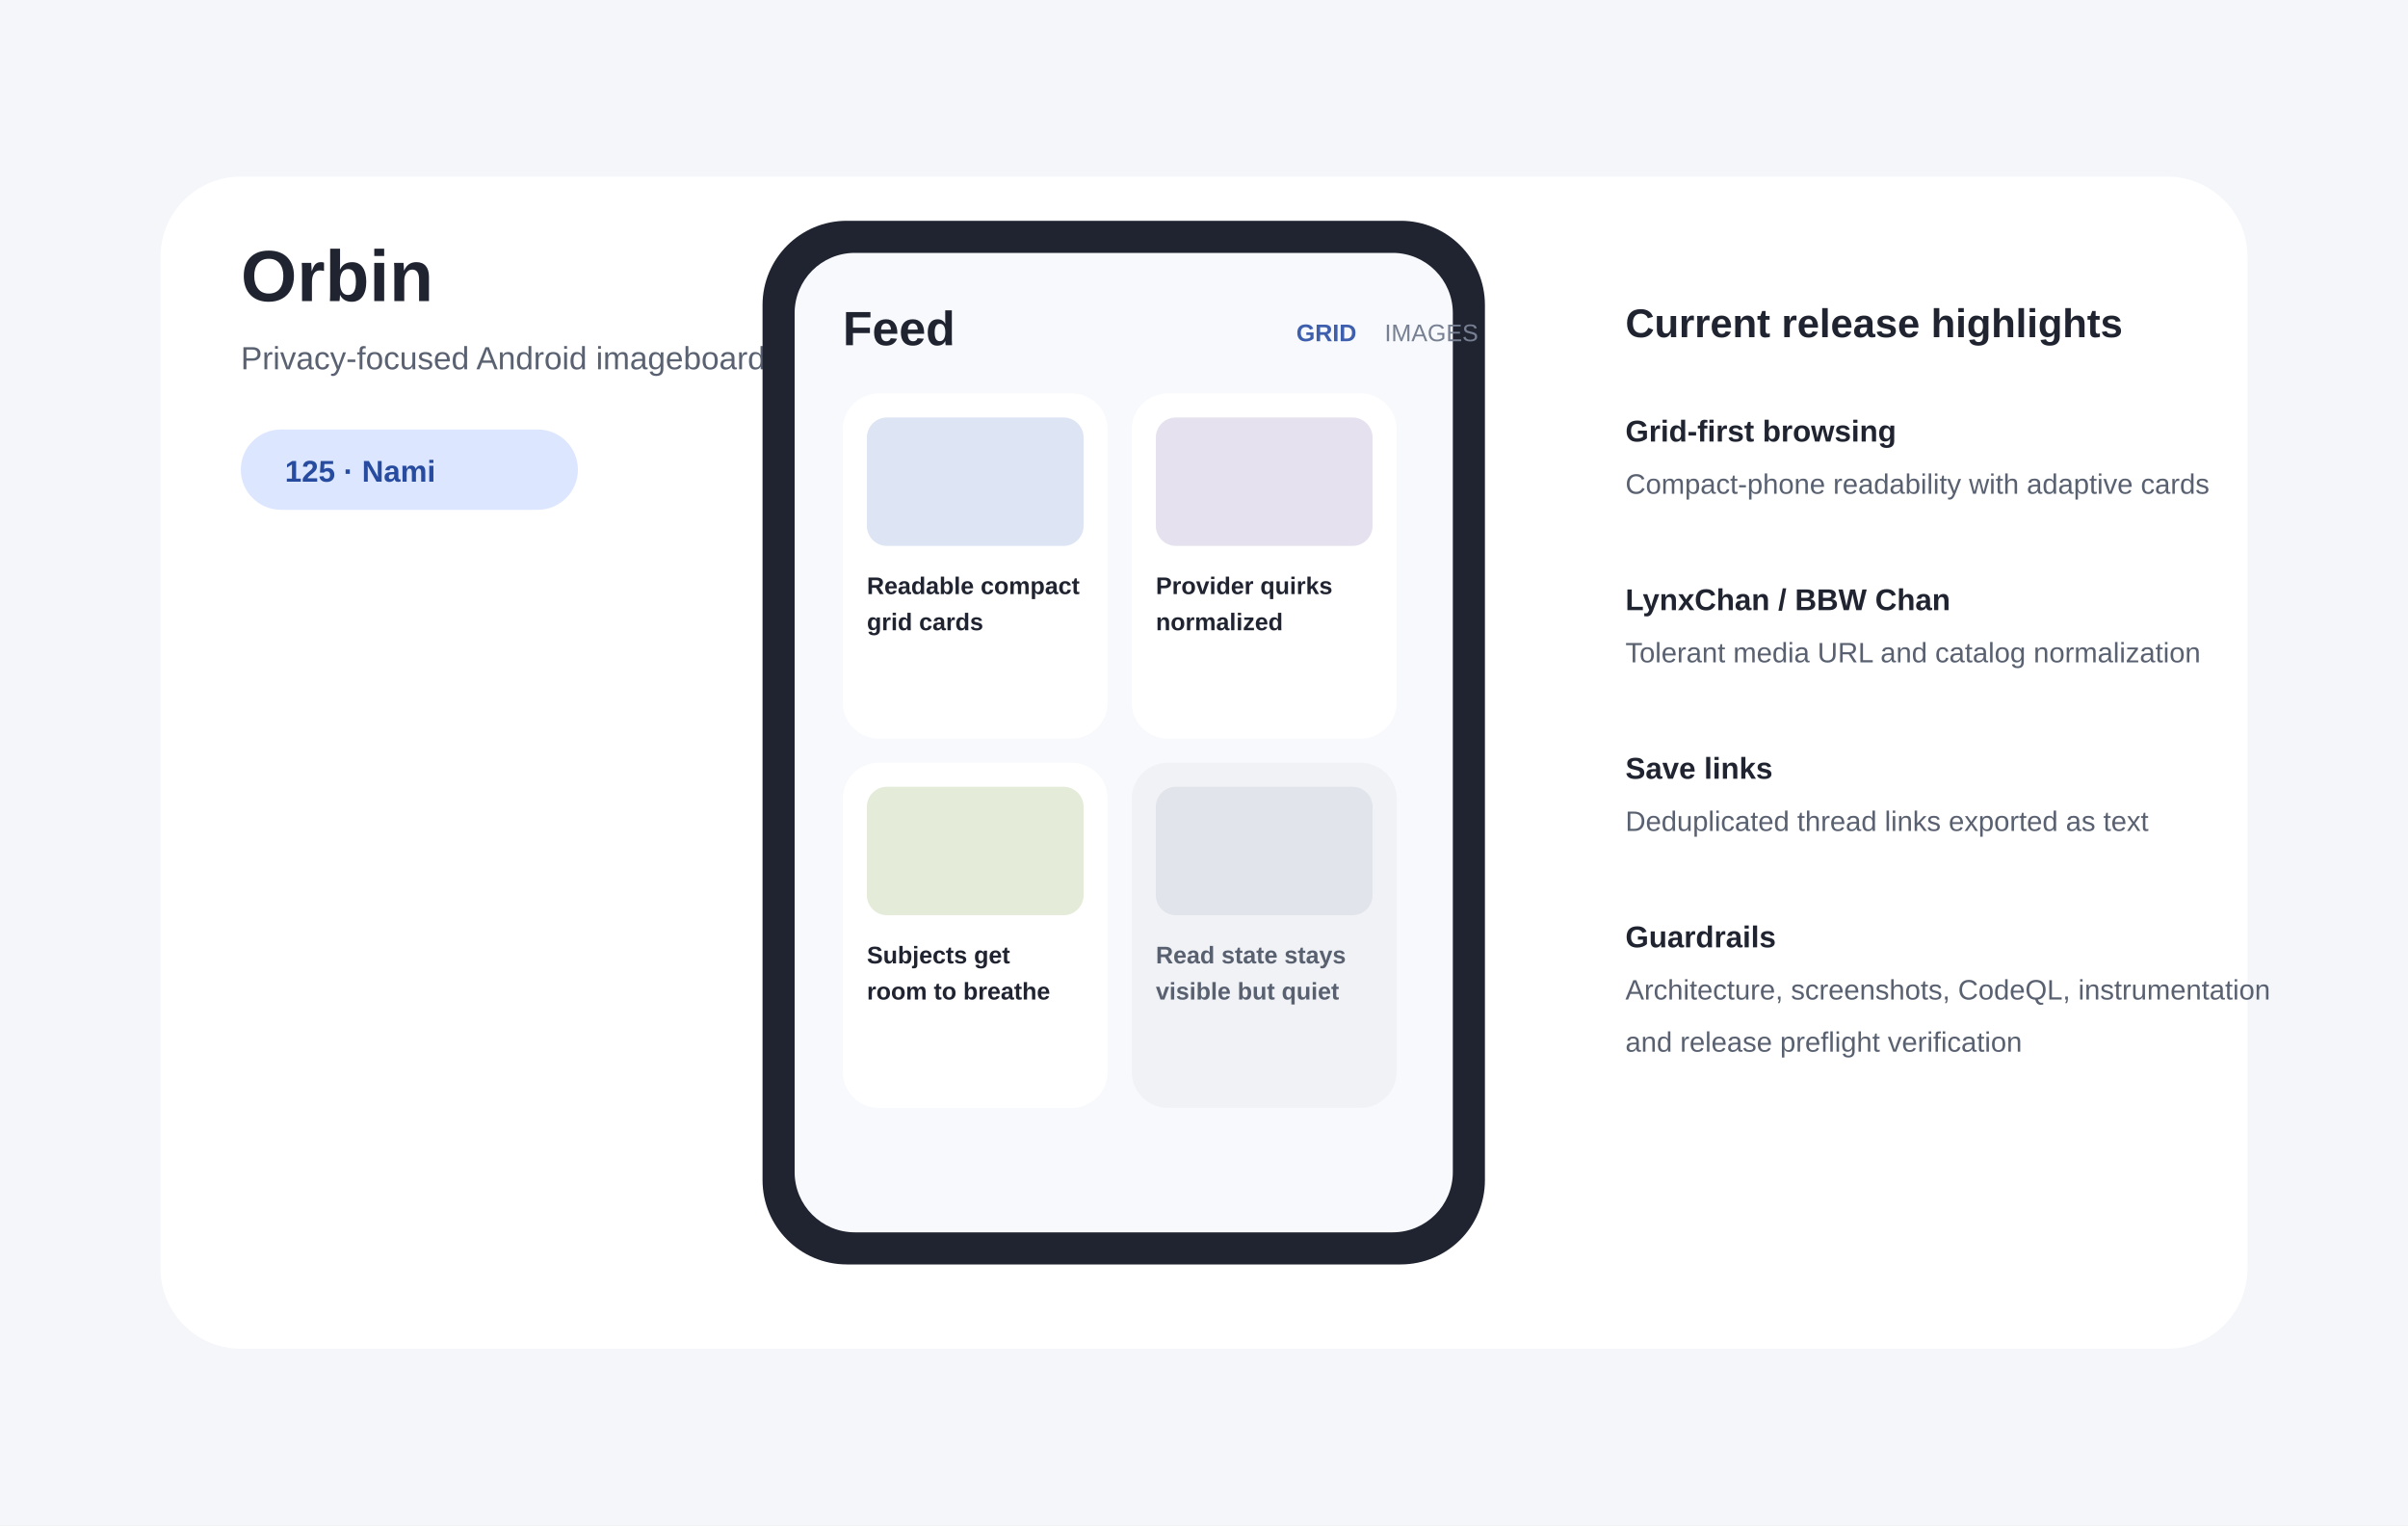
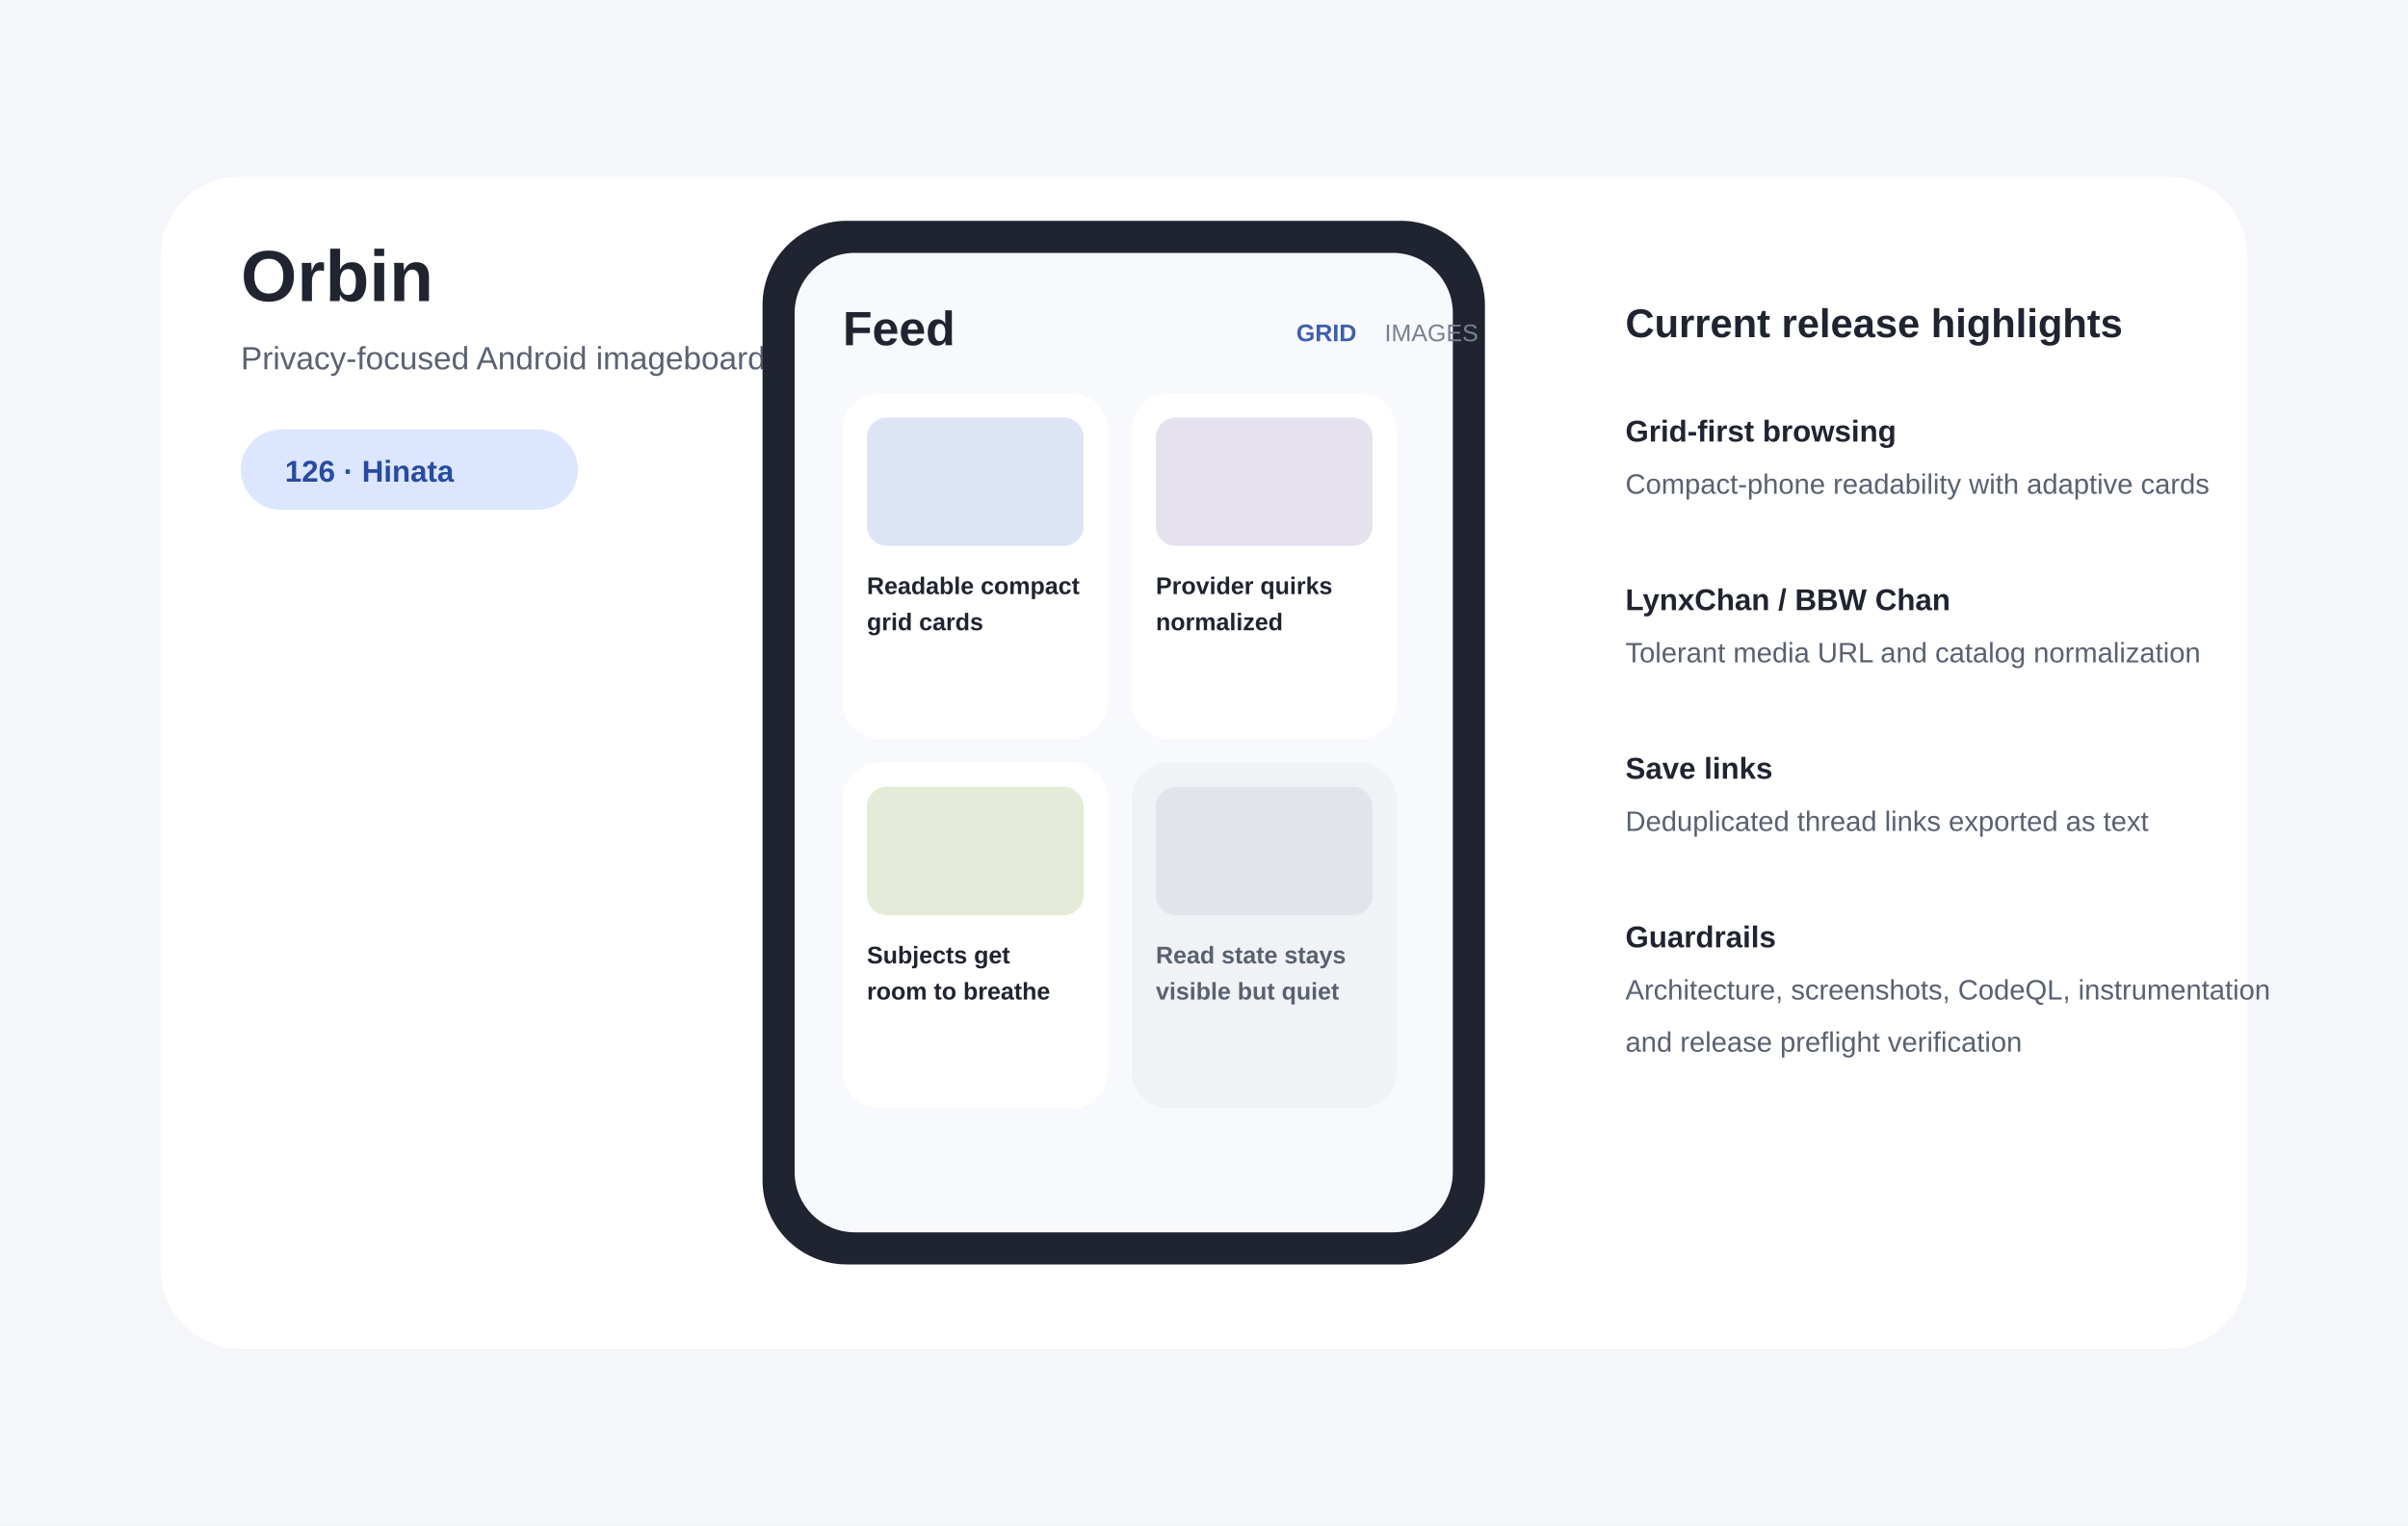
- <svg xmlns="http://www.w3.org/2000/svg" width="1200" height="760" viewBox="0 0 1200 760" role="img" aria-labelledby="title desc" data-release-version="125-Nami">
+ <svg xmlns="http://www.w3.org/2000/svg" width="1200" height="760" viewBox="0 0 1200 760" role="img" aria-labelledby="title desc" data-release-version="126-Hinata">
  <rect width="1200" height="760" fill="#F4F6FA" />
  <rect x="80" y="88" width="1040" height="584" rx="40" fill="#FFFFFF" />
  <text x="120" y="150" font-family="Arial,sans-serif" font-size="36" font-weight="700" fill="#202431">Orbin</text>
  <text x="120" y="184" font-family="Arial,sans-serif" font-size="16" fill="#5A6272">Privacy-focused Android imageboard browser</text>
  <rect x="120" y="214" width="168" height="40" rx="20" fill="#DCE6FF" />
-   <text id="release-label" x="142" y="240" font-family="Arial,sans-serif" font-size="15" font-weight="700" fill="#274B9F">125 · Nami</text>
+   <text id="release-label" x="142" y="240" font-family="Arial,sans-serif" font-size="15" font-weight="700" fill="#274B9F">126 · Hinata</text>
  <rect x="380" y="110" width="360" height="520" rx="42" fill="#202431" />
  <rect x="396" y="126" width="328" height="488" rx="30" fill="#F8F9FC" />
  <text x="420" y="172" font-family="Arial,sans-serif" font-size="24" font-weight="700" fill="#202431">Feed</text>
  <text x="646" y="170" font-family="Arial,sans-serif" font-size="12" font-weight="700" fill="#3D5FAD">GRID</text>
  <text x="690" y="170" font-family="Arial,sans-serif" font-size="12" fill="#778092">IMAGES</text>
  <rect x="420" y="196" width="132" height="172" rx="18" fill="#FFFFFF" />
  <rect x="564" y="196" width="132" height="172" rx="18" fill="#FFFFFF" />
  <rect x="420" y="380" width="132" height="172" rx="18" fill="#FFFFFF" />
  <rect x="564" y="380" width="132" height="172" rx="18" fill="#F0F2F6" />
  <rect x="432" y="208" width="108" height="64" rx="10" fill="#DDE5F4" />
  <rect x="576" y="208" width="108" height="64" rx="10" fill="#E6E1EF" />
  <rect x="432" y="392" width="108" height="64" rx="10" fill="#E4EBD8" />
  <rect x="576" y="392" width="108" height="64" rx="10" fill="#E1E4EA" />
  <text x="432" y="296" font-family="Arial,sans-serif" font-size="12" font-weight="700" fill="#202431">Readable compact</text>
  <text x="432" y="314" font-family="Arial,sans-serif" font-size="12" font-weight="700" fill="#202431">grid cards</text>
  <text x="576" y="296" font-family="Arial,sans-serif" font-size="12" font-weight="700" fill="#202431">Provider quirks</text>
  <text x="576" y="314" font-family="Arial,sans-serif" font-size="12" font-weight="700" fill="#202431">normalized</text>
  <text x="432" y="480" font-family="Arial,sans-serif" font-size="12" font-weight="700" fill="#202431">Subjects get</text>
  <text x="432" y="498" font-family="Arial,sans-serif" font-size="12" font-weight="700" fill="#202431">room to breathe</text>
  <text x="576" y="480" font-family="Arial,sans-serif" font-size="12" font-weight="700" fill="#596171">Read state stays</text>
  <text x="576" y="498" font-family="Arial,sans-serif" font-size="12" font-weight="700" fill="#596171">visible but quiet</text>
  <text x="810" y="168" font-family="Arial,sans-serif" font-size="20" font-weight="700" fill="#202431">Current release highlights</text>
  <text x="810" y="220" font-family="Arial,sans-serif" font-size="15" font-weight="700" fill="#202431">Grid-first browsing</text>
  <text x="810" y="246" font-family="Arial,sans-serif" font-size="14" fill="#596171">Compact-phone readability with adaptive cards</text>
  <text x="810" y="304" font-family="Arial,sans-serif" font-size="15" font-weight="700" fill="#202431">LynxChan / BBW Chan</text>
  <text x="810" y="330" font-family="Arial,sans-serif" font-size="14" fill="#596171">Tolerant media URL and catalog normalization</text>
  <text x="810" y="388" font-family="Arial,sans-serif" font-size="15" font-weight="700" fill="#202431">Save links</text>
  <text x="810" y="414" font-family="Arial,sans-serif" font-size="14" fill="#596171">Deduplicated thread links exported as text</text>
  <text x="810" y="472" font-family="Arial,sans-serif" font-size="15" font-weight="700" fill="#202431">Guardrails</text>
  <text x="810" y="498" font-family="Arial,sans-serif" font-size="14" fill="#596171">Architecture, screenshots, CodeQL, instrumentation</text>
  <text x="810" y="524" font-family="Arial,sans-serif" font-size="14" fill="#596171">and release preflight verification</text>
</svg>
